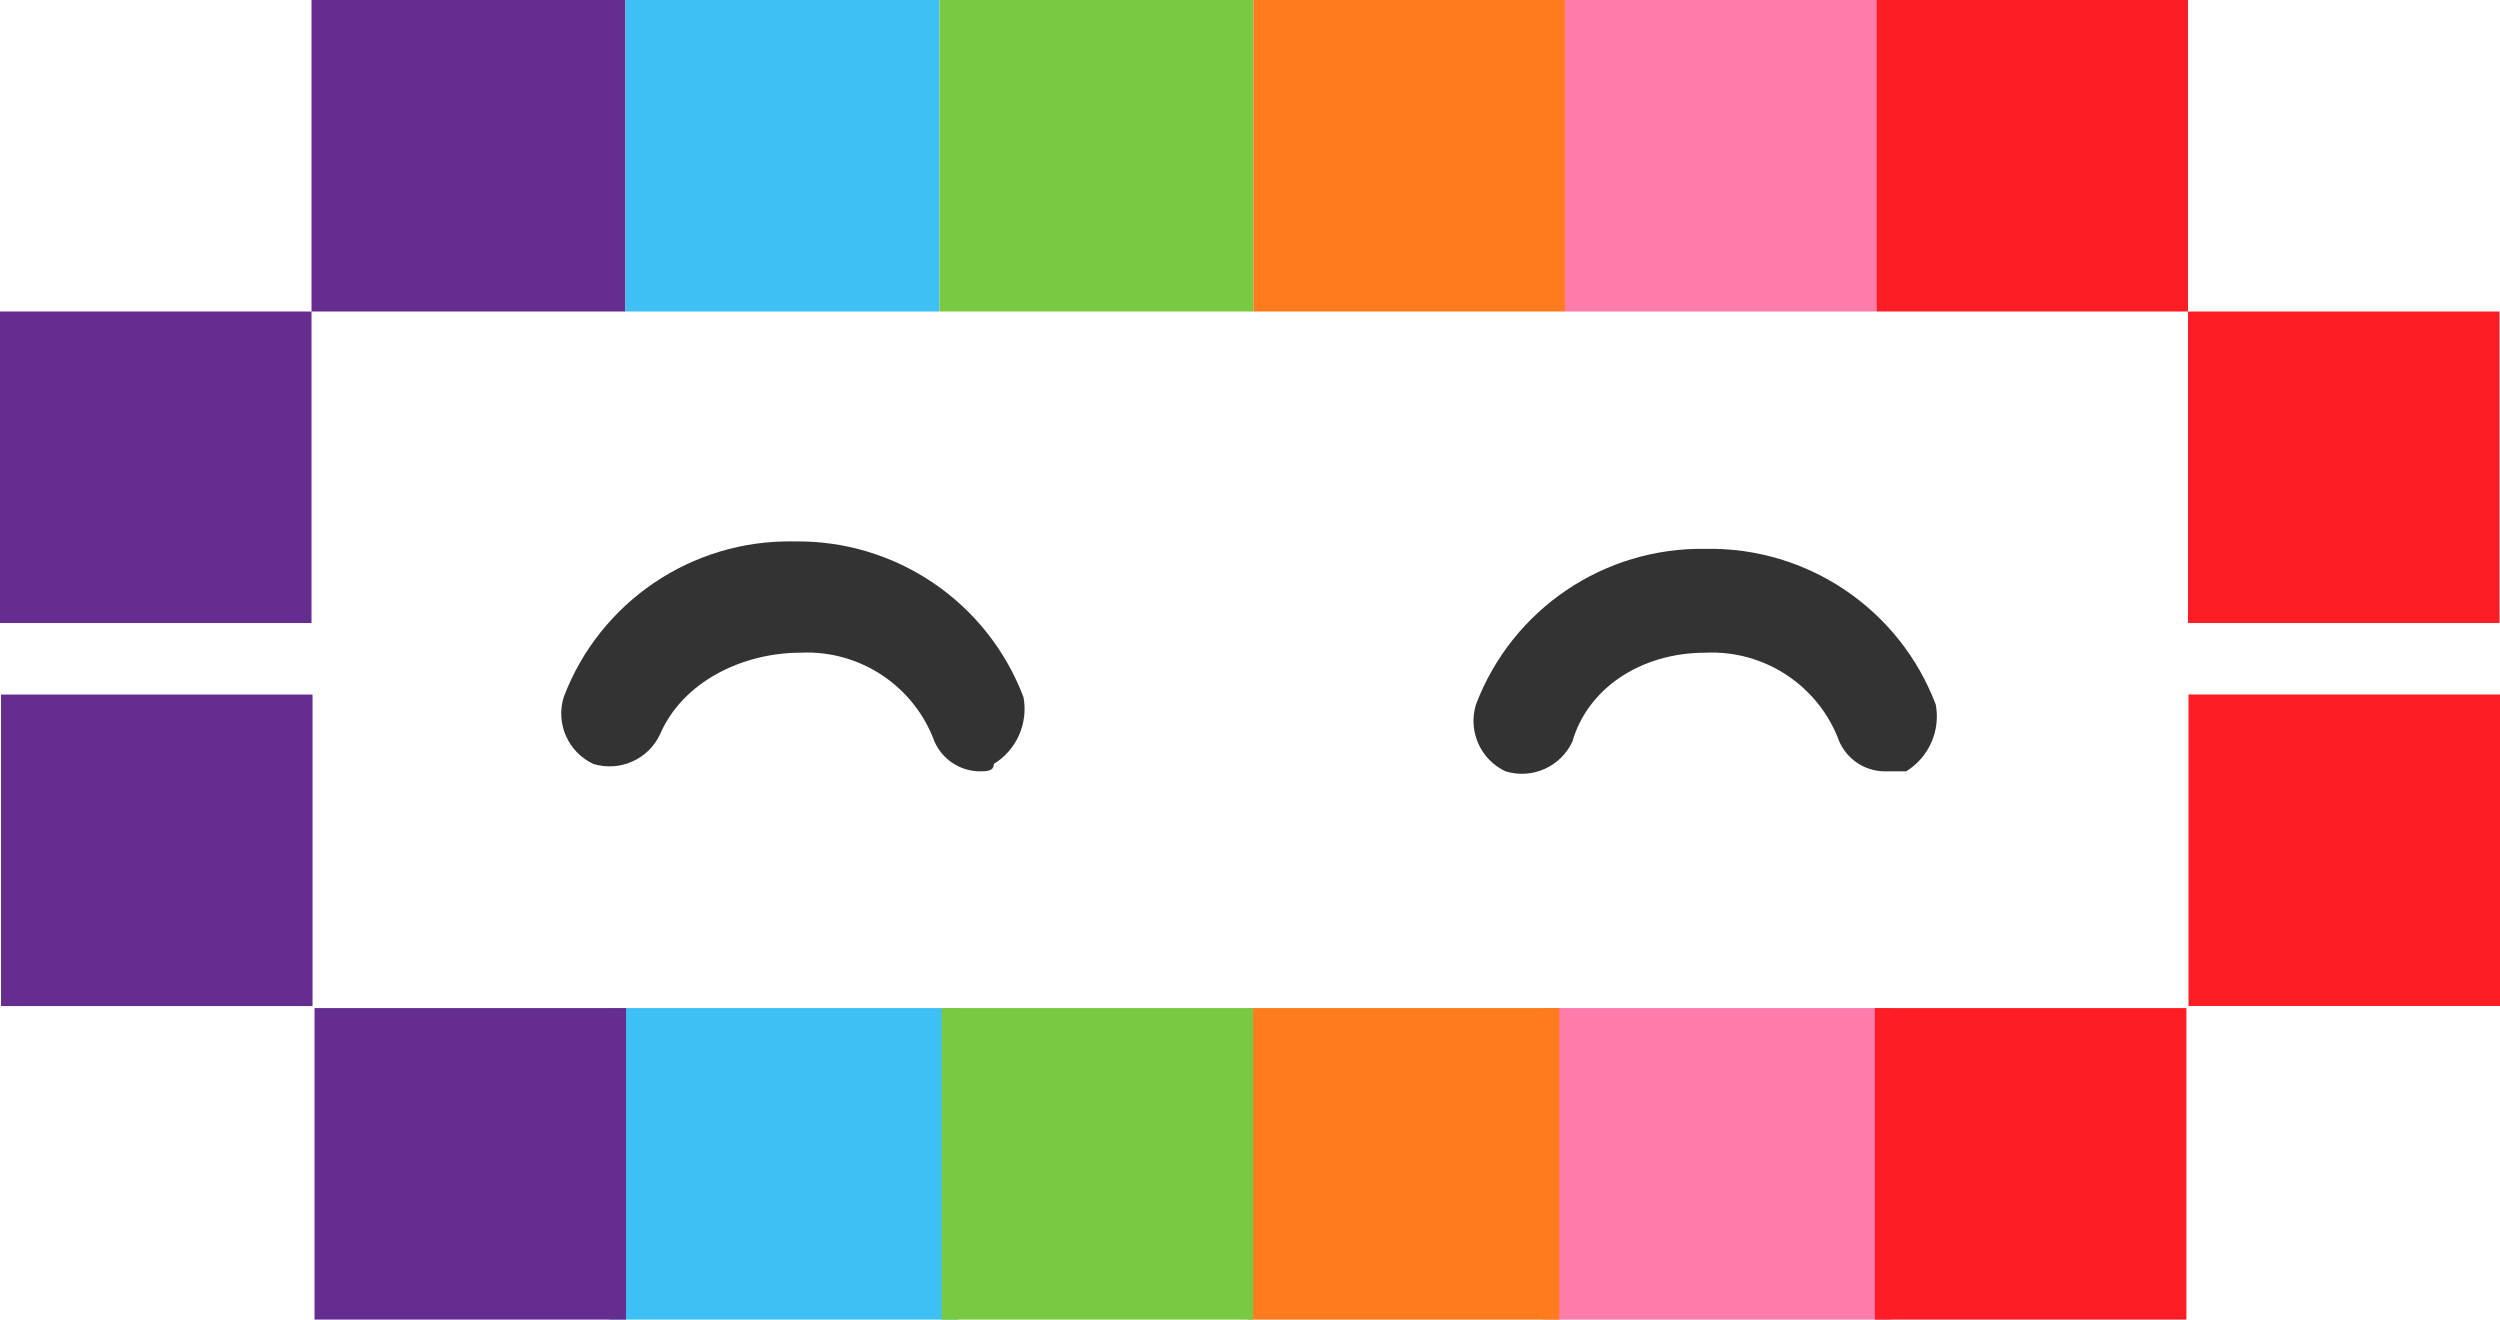
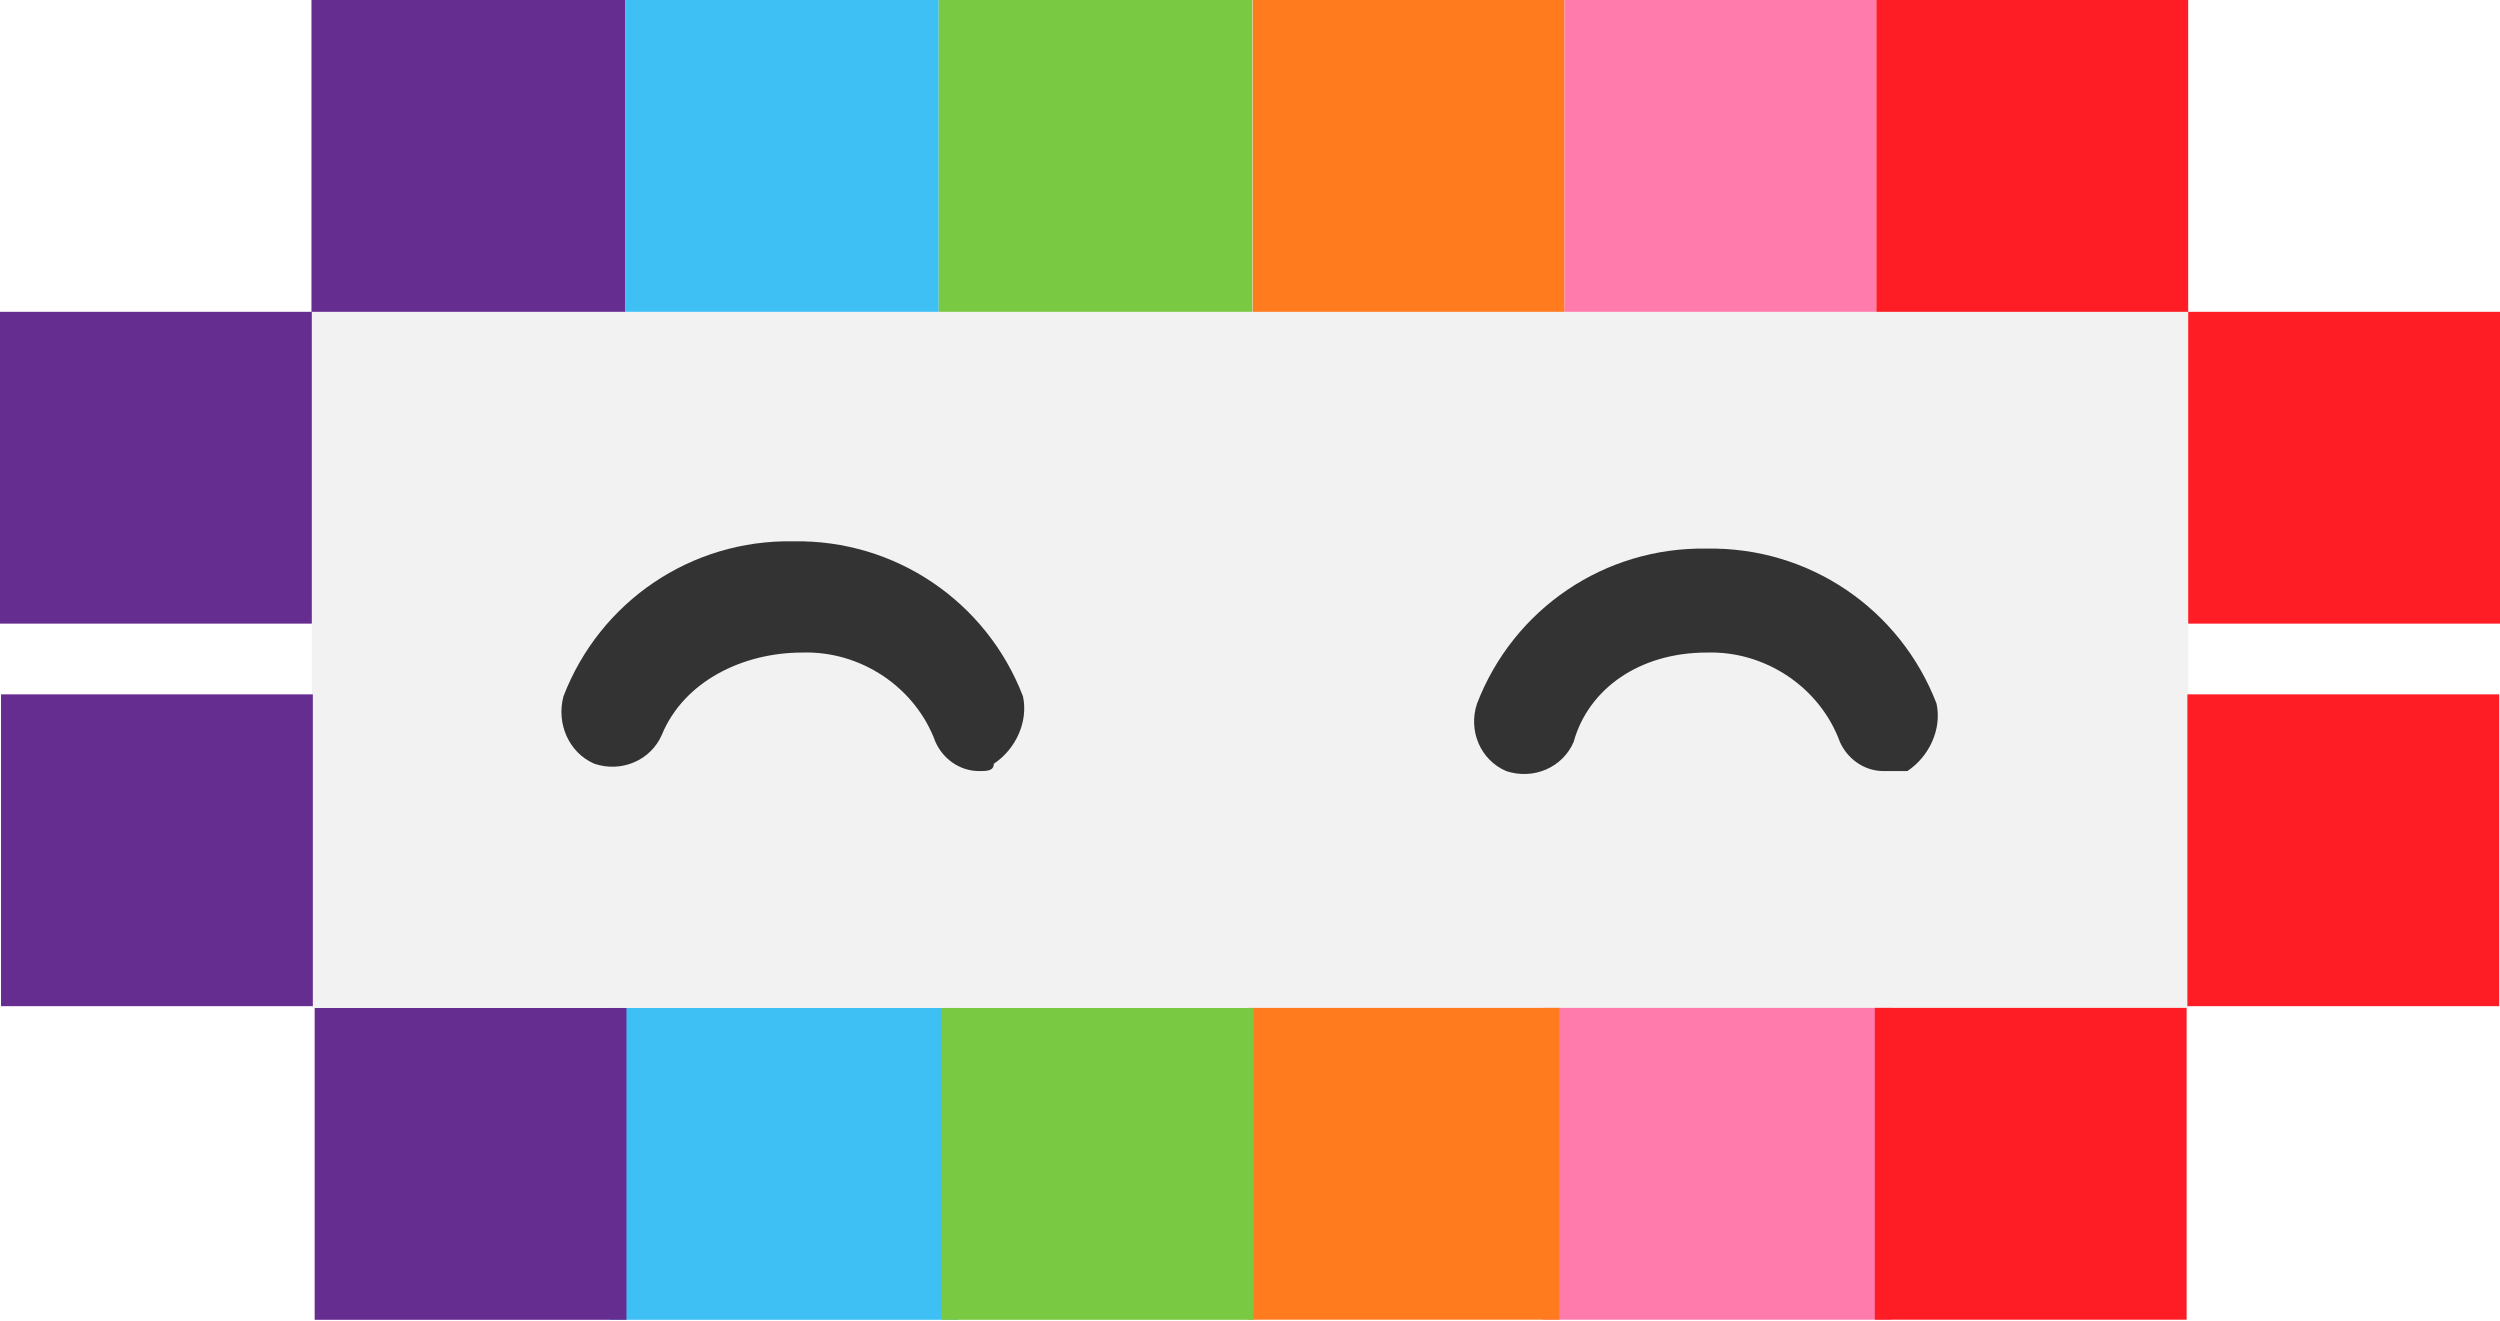
- <svg xmlns="http://www.w3.org/2000/svg" id="Group_382" data-name="Group 382" viewBox="0 0 137.073 72.352">
-   <defs>
-     <style>
-       .cls-1 {
-         fill: #662d91;
-       }
- 
-       .cls-2 {
-         fill: #3fc0f5;
-       }
- 
-       .cls-3 {
-         fill: #7ac943;
-       }
- 
-       .cls-4 {
-         fill: #ff7b1e;
-       }
- 
-       .cls-5 {
-         fill: #ff7bac;
-       }
- 
-       .cls-6 {
-         fill: #ff1d25;
-       }
- 
-       .cls-7 {
-         fill: #333;
-       }
-     </style>
-   </defs>
-   <g id="Group_380" data-name="Group 380">
-     <g id="Group_377" data-name="Group 377">
-       <g id="Group_376" data-name="Group 376" transform="translate(17.08)">
-         <rect id="Rectangle_84" data-name="Rectangle 84" class="cls-1" width="17.215" height="17.08" />
-         <rect id="Rectangle_85" data-name="Rectangle 85" class="cls-2" width="17.215" height="17.08" transform="translate(17.215)" />
-         <rect id="Rectangle_86" data-name="Rectangle 86" class="cls-3" width="17.215" height="17.08" transform="translate(34.431)" />
+ <svg xmlns="http://www.w3.org/2000/svg" version="1.1" id="Group_382" x="0px" y="0px" viewBox="0 0 137.1 72.4" style="enable-background:new 0 0 137.1 72.4;" xml:space="preserve">
+   <style type="text/css">
+ 	.st0{fill:#F2F2F2;}
+ 	.st1{fill:#662D91;}
+ 	.st2{fill:#3FC0F5;}
+ 	.st3{fill:#7AC943;}
+ 	.st4{fill:#FF7B1E;}
+ 	.st5{fill:#FF7BAC;}
+ 	.st6{fill:#FF1D25;}
+ 	.st7{fill:#333333;}
+ </style>
+   <rect x="17.1" y="16.9" class="st0" width="102.9" height="38.4" />
+   <g id="Group_380">
+     <g id="Group_377">
+       <g id="Group_376" transform="translate(17.08)">
+         <rect id="Rectangle_84" x="0" class="st1" width="17.2" height="17.1" />
+         <rect id="Rectangle_85" x="17.2" class="st2" width="17.2" height="17.1" />
+         <rect id="Rectangle_86" x="34.4" class="st3" width="17.2" height="17.1" />
      </g>
-       <rect id="Rectangle_87" data-name="Rectangle 87" class="cls-4" width="17.08" height="17.08" transform="translate(68.725)" />
-       <rect id="Rectangle_88" data-name="Rectangle 88" class="cls-5" width="17.08" height="17.08" transform="translate(85.805)" />
-       <rect id="Rectangle_89" data-name="Rectangle 89" class="cls-6" width="17.08" height="17.08" transform="translate(102.885)" />
-       <rect id="Rectangle_90" data-name="Rectangle 90" class="cls-6" width="17.08" height="17.08" transform="translate(119.965 17.08)" />
-       <rect id="Rectangle_91" data-name="Rectangle 91" class="cls-1" width="17.08" height="17.08" transform="translate(0 17.08)" />
+       <rect id="Rectangle_87" x="68.7" class="st4" width="17.1" height="17.1" />
+       <rect id="Rectangle_88" x="85.8" class="st5" width="17.1" height="17.1" />
+       <rect id="Rectangle_89" x="102.9" class="st6" width="17.1" height="17.1" />
+       <rect id="Rectangle_90" x="120" y="17.1" class="st6" width="17.1" height="17.1" />
+       <rect id="Rectangle_91" y="17.1" class="st1" width="17.1" height="17.1" />
    </g>
-     <g id="Group_379" data-name="Group 379" transform="translate(0.056 38.078)">
-       <g id="Group_378" data-name="Group 378" transform="translate(68.359 17.194)">
-         <rect id="Rectangle_93" data-name="Rectangle 93" class="cls-5" width="19.08" height="17.08" transform="translate(35.272 17.08) rotate(180)" />
-         <rect id="Rectangle_94" data-name="Rectangle 94" class="cls-4" width="17.08" height="17.08" transform="translate(17.08 17.08) rotate(180)" />
-         <rect id="Rectangle_92" data-name="Rectangle 92" class="cls-6" width="17.08" height="17.08" transform="translate(51.464 17.08) rotate(180)" />
+     <g id="Group_379" transform="translate(0.056 38.078)">
+       <g id="Group_378" transform="translate(68.359 17.194)">
+         <rect id="Rectangle_93" x="16.2" y="0" class="st5" width="19.1" height="17.1" />
+         <rect id="Rectangle_94" x="0" y="0" class="st4" width="17.1" height="17.1" />
+         <rect id="Rectangle_92" x="34.4" y="0" class="st6" width="17.1" height="17.1" />
      </g>
-       <rect id="Rectangle_96" data-name="Rectangle 96" class="cls-2" width="19.08" height="17.08" transform="translate(52.461 34.274) rotate(180)" />
-       <rect id="Rectangle_95" data-name="Rectangle 95" class="cls-3" width="17.08" height="17.08" transform="translate(68.653 34.274) rotate(180)" />
-       <rect id="Rectangle_97" data-name="Rectangle 97" class="cls-1" width="17.08" height="17.08" transform="translate(34.269 34.274) rotate(180)" />
-       <rect id="Rectangle_98" data-name="Rectangle 98" class="cls-1" width="17.08" height="17.08" transform="translate(17.08 17.083) rotate(180)" />
-       <rect id="Rectangle_99" data-name="Rectangle 99" class="cls-6" width="17.08" height="17.08" transform="translate(137.017 17.08) rotate(180)" />
+       <rect id="Rectangle_96" x="33.4" y="17.2" class="st2" width="19.1" height="17.1" />
+       <rect id="Rectangle_95" x="51.6" y="17.2" class="st3" width="17.1" height="17.1" />
+       <rect id="Rectangle_97" x="17.2" y="17.2" class="st1" width="17.1" height="17.1" />
+       <rect id="Rectangle_98" x="0" y="0" class="st1" width="17.1" height="17.1" />
+       <rect id="Rectangle_99" x="119.9" y="0" class="st6" width="17.1" height="17.1" />
    </g>
  </g>
-   <g id="Group_381" data-name="Group 381" transform="translate(30.8 29.686)">
-     <path id="Path_534" data-name="Path 534" class="cls-7" d="M30.453,19.906a2.746,2.746,0,0,1-2.44-1.627,7.446,7.446,0,0,0-7.32-4.88c-3.253,0-6.507,1.627-7.727,4.473A3.055,3.055,0,0,1,9.306,19.5,3.055,3.055,0,0,1,7.68,15.84,13.226,13.226,0,0,1,20.286,7.3a13.226,13.226,0,0,1,12.606,8.54,3.539,3.539,0,0,1-1.627,3.66C31.266,19.906,30.859,19.906,30.453,19.906Z" transform="translate(-7.574 -7.3)" />
-     <path id="Path_535" data-name="Path 535" class="cls-7" d="M42.346,19.6a2.746,2.746,0,0,1-2.44-1.627,7.446,7.446,0,0,0-7.32-4.88c-3.66,0-6.507,2.033-7.32,4.88a3.055,3.055,0,0,1-3.66,1.627,3.055,3.055,0,0,1-1.627-3.66A13.226,13.226,0,0,1,32.586,7.4a13.226,13.226,0,0,1,12.606,8.54,3.539,3.539,0,0,1-1.627,3.66Z" transform="translate(30.145 -6.993)" />
+   <g id="Group_381" transform="translate(30.8 29.686)">
+     <path id="Path_534" class="st7" d="M22.9,12.6c-1.1,0-2-0.7-2.4-1.6c-1.1-3-4.1-5-7.3-4.9c-3.3,0-6.5,1.6-7.7,4.5   c-0.6,1.4-2.2,2.1-3.7,1.6C0.4,11.6-0.3,10,0.1,8.5c2-5.2,7-8.6,12.6-8.5c5.6-0.1,10.6,3.3,12.6,8.5c0.3,1.4-0.4,2.9-1.6,3.7   C23.7,12.6,23.3,12.6,22.9,12.6z" />
+     <path id="Path_535" class="st7" d="M72.5,12.6c-1.1,0-2-0.7-2.4-1.6c-1.1-3-4.1-5-7.3-4.9c-3.7,0-6.5,2-7.3,4.9   c-0.6,1.4-2.2,2.1-3.7,1.6c-1.4-0.6-2.1-2.2-1.6-3.7c2-5.2,7-8.6,12.6-8.5c5.6-0.1,10.6,3.3,12.6,8.5c0.3,1.4-0.4,2.9-1.6,3.7H72.5   z" />
  </g>
</svg>
